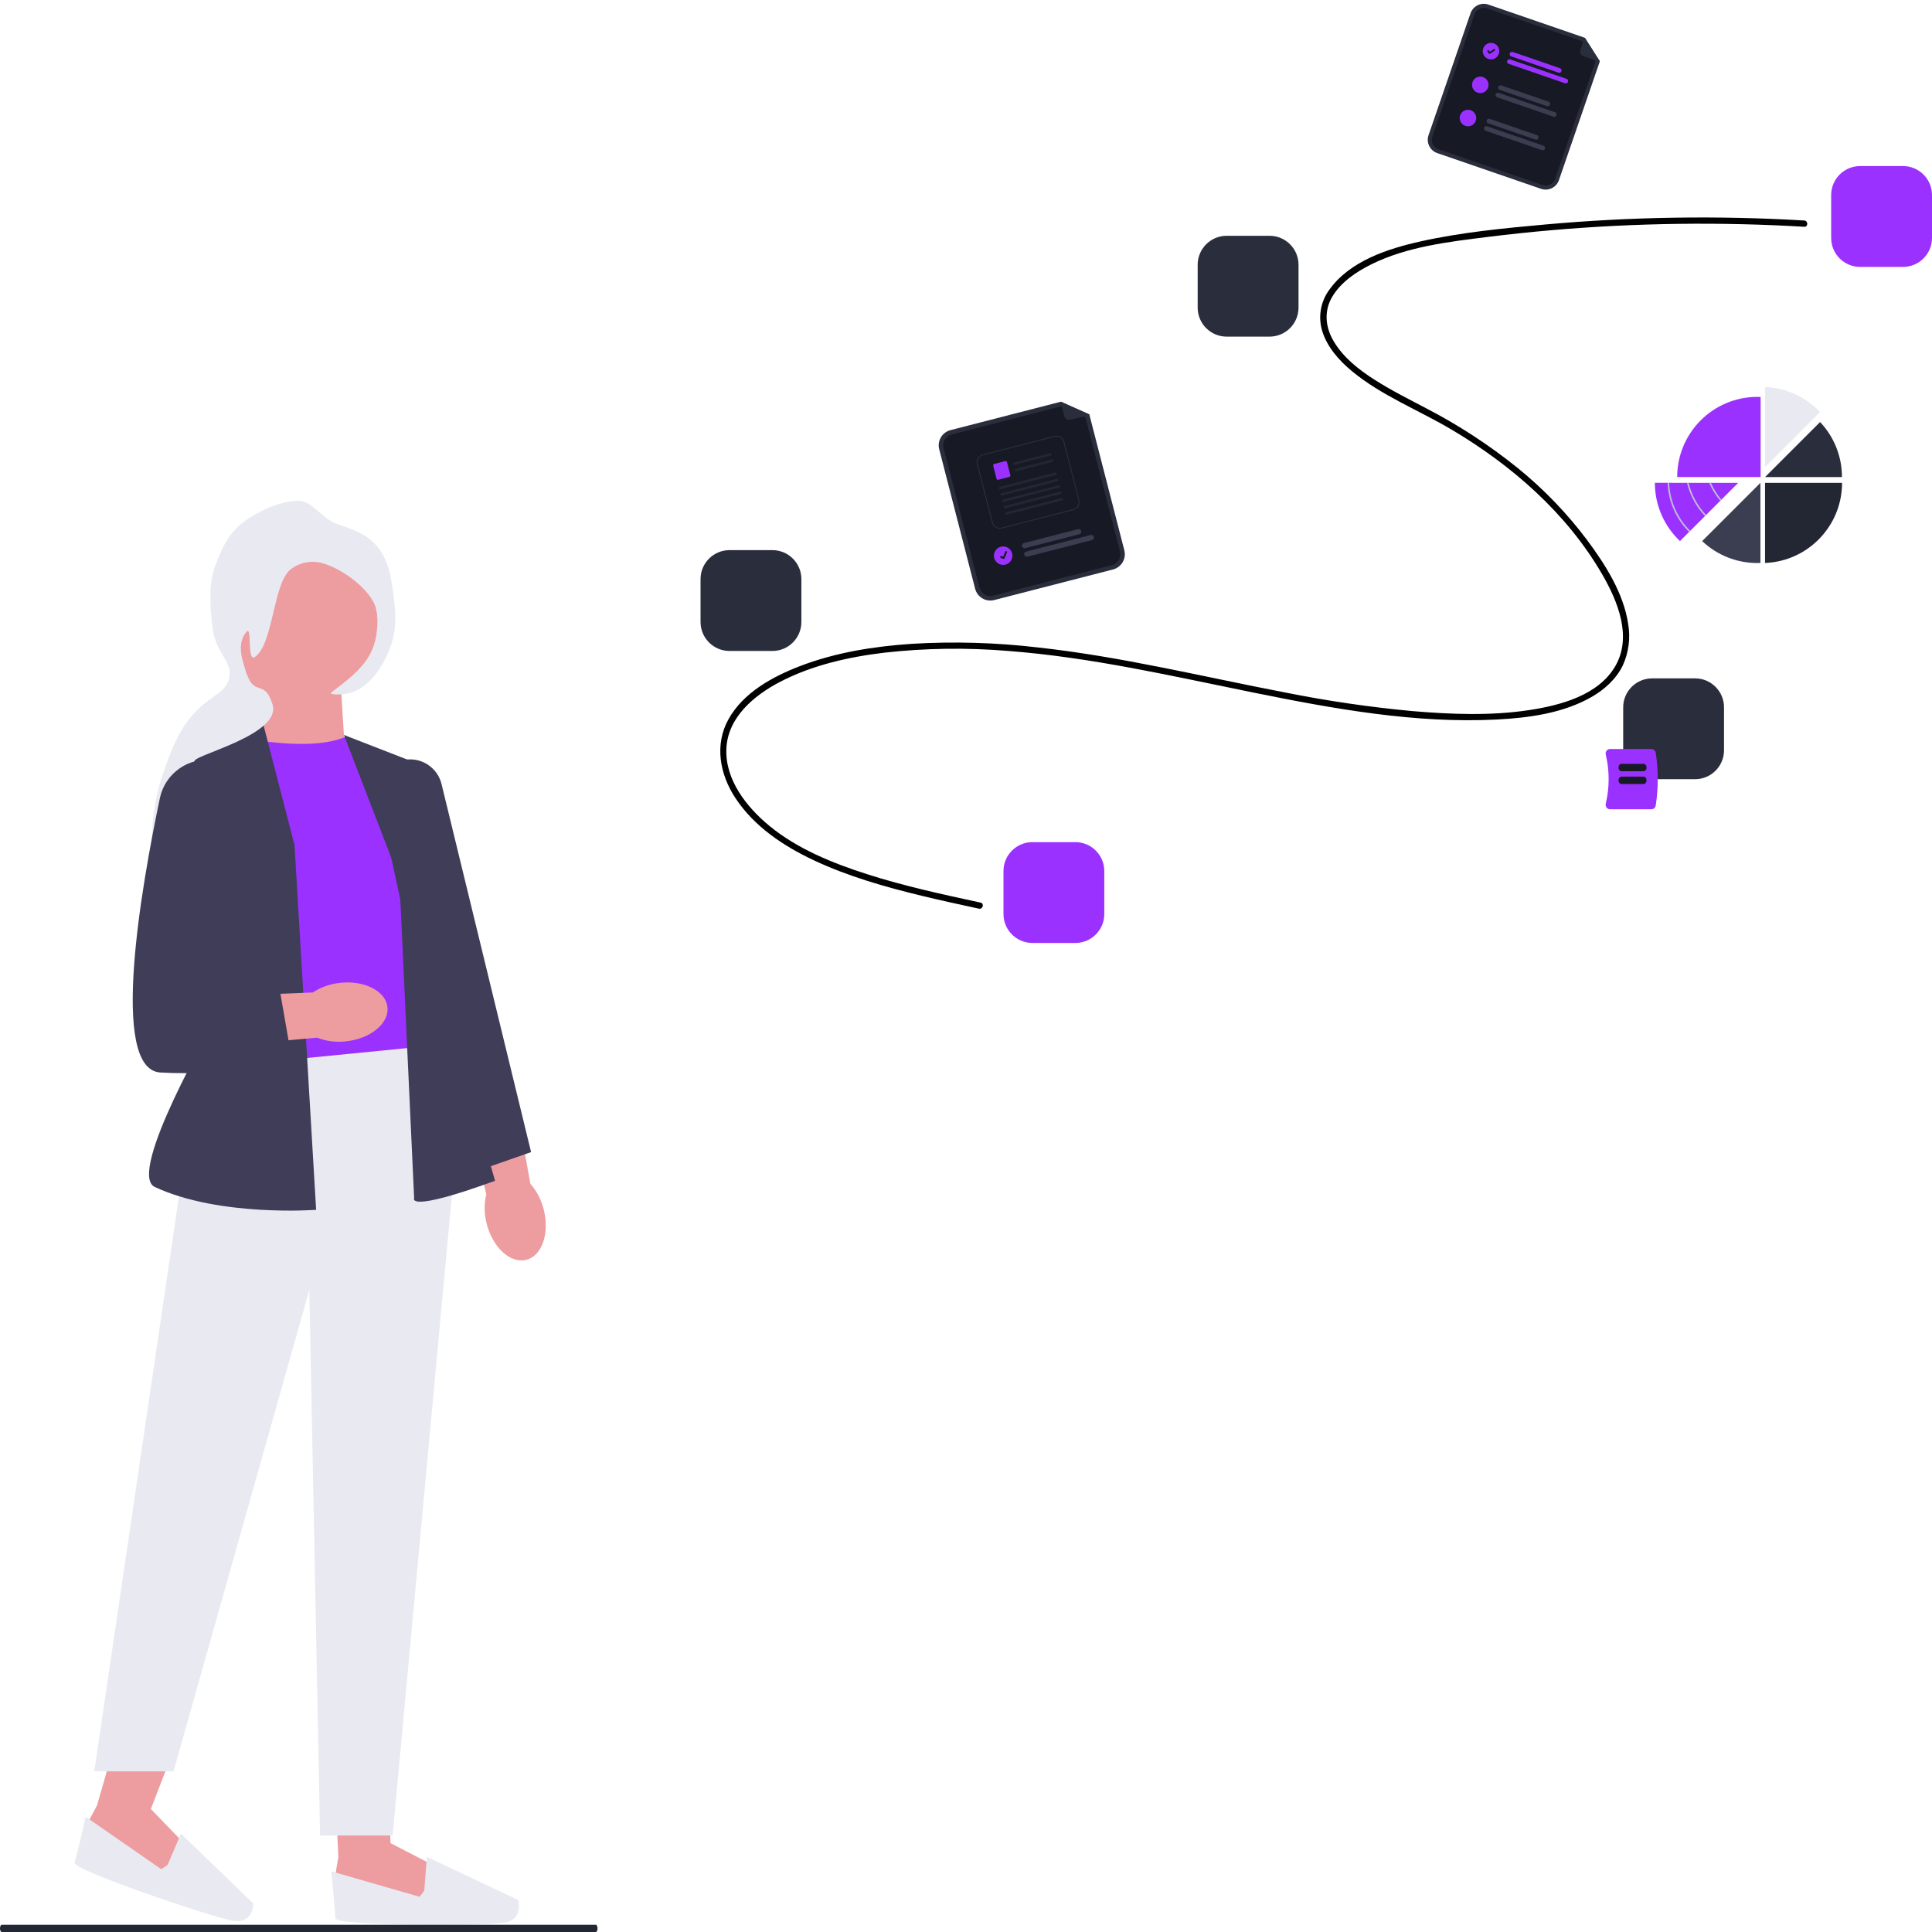
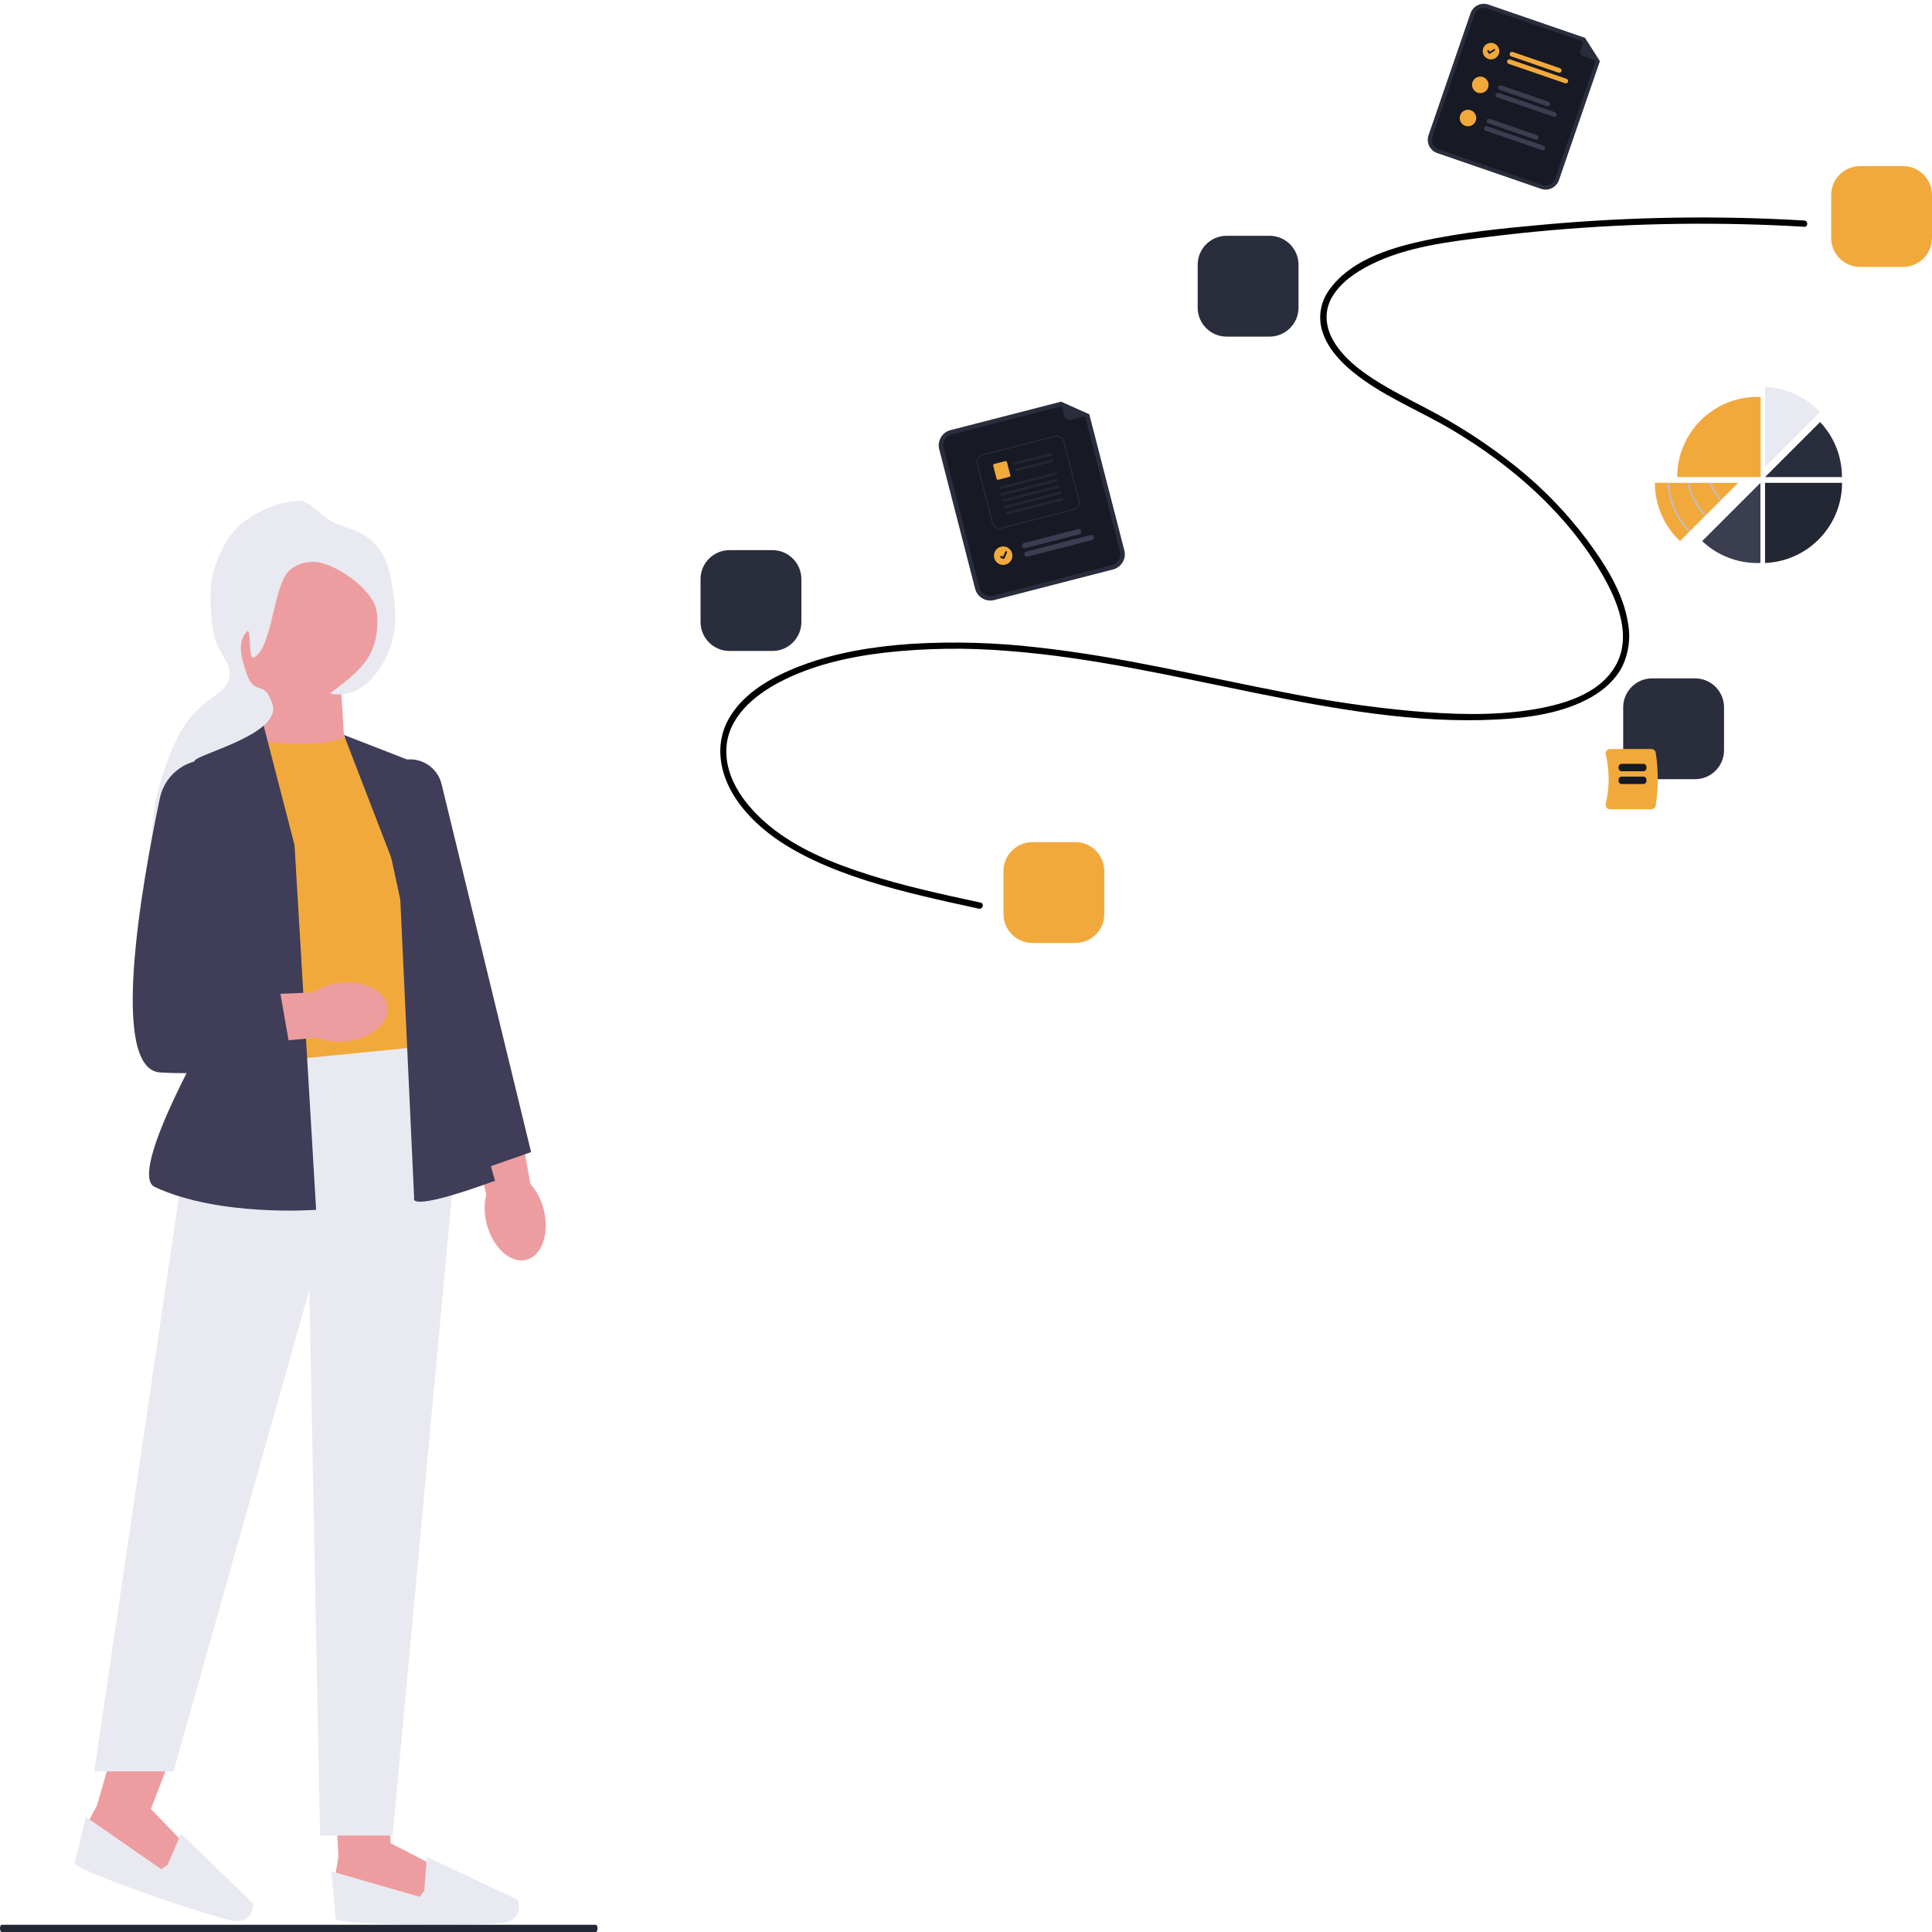
<svg xmlns="http://www.w3.org/2000/svg" width="800" height="800" viewBox="0 0 800 800">
  <g transform="translate(-812.329 -36.899)">
-     <rect width="41.754" height="41.754" rx="12" transform="translate(1227.844 385.606)" fill="#9B31FF" />
+     <rect width="41.754" height="41.754" rx="12" transform="translate(1227.844 385.606)" fill="#F2A93B" />
    <g transform="translate(843.151 244.264)">
      <path d="M374.686,308.452c2.469,9.891-.833,19.171-7.374,20.729s-13.842-5.2-16.309-15.093a24.6,24.6,0,0,1-.137-12.042l-9.909-42.036,20.6-4.2,7.582,41.89a24.957,24.957,0,0,1,5.552,10.759Z" transform="translate(-180.33 -14.848)" fill="#ed9da0" />
      <g transform="translate(106.358 533.992)">
        <path d="M285.094,566.9l1.269,27.554-1.271,7.624,4.448,8.895,34.945,3.812,1.907-16.514-18.426-9.53-.536-15.565Z" transform="translate(-283.441 -566.9)" fill="#ed9da0" />
        <path d="M321.841,610.126l-1.907,2.541-36.6-10.546s1.652,16.261,1.652,19.442,60.359,3.176,69.442,1.907,6.166-9.531,6.166-9.531l-37.666-17.826-1.091,14.012Z" transform="translate(-283.338 -568.598)" fill="#E9EAF1" />
      </g>
      <g transform="translate(0 513.705)">
        <path d="M187.746,545.365l-7.616,26.51-3.644,6.812,1.368,9.851,31.886,14.795,7.092-15.043-14.406-14.922,9.036-23.434Z" transform="translate(-170.778 -545.365)" fill="#ed9da0" />
        <path d="M209.013,598.431l-2.62,1.8-31.3-21.7s-3.641,15.937-4.657,18.948S226.613,619.8,235.62,621.5s8.891-7.056,8.891-7.056L214.534,585.5Z" transform="translate(-170.426 -547.291)" fill="#E9EAF1" />
      </g>
      <path d="M285.294,83.669l1.335,21.67-40.463,2.053,12.53-28.55Z" transform="translate(-174.816 -4.575)" fill="#ed9da0" />
-       <path d="M287.092,103.531c-10.845,4.838-28.193,3.514-47.852,0l-3.077,136.2s61.5,12.364,82.642-10.449L307.673,118l-20.588-14.468h0Z" transform="translate(-174.251 -6.009)" fill="#9B31FF" />
+       <path d="M287.092,103.531c-10.845,4.838-28.193,3.514-47.852,0l-3.077,136.2s61.5,12.364,82.642-10.449L307.673,118l-20.588-14.468h0Z" transform="translate(-174.251 -6.009)" fill="#F2A93B" />
      <path d="M308.814,240.579l-86.824,8.581L179.15,540.076h32.828l56.216-199.339,4.451,225.913h30.049l25.6-276.548Z" transform="translate(-170.933 -13.965)" fill="#E9EAF1" />
      <path d="M249.662,94.672l-29.17,17.265A28.087,28.087,0,0,0,207.842,144l22.544,77s-36.711,63.07-24.783,68.634c26.807,12.5,66.807,9.459,66.807,9.459l-8.94-151.007L249.661,94.669h0Z" transform="translate(-172.331 -5.494)" fill="#3f3d58" />
      <path d="M288.877,102.924l32.983,12.814,7.79,95.15,21.816,76.652c-36.95,13.488-33.5,7.2-33.5,7.2l-6.12-132.261L288.878,102.93h0Z" transform="translate(-177.303 -5.972)" fill="#3f3d58" />
      <path d="M337.93,286.585l-.113-.522L304.1,130.124a13.407,13.407,0,0,1,26.133-6.005l37.032,152.224-29.339,10.24Z" transform="translate(-178.175 -6.64)" fill="#3f3d58" />
      <circle cx="32.828" cy="32.828" r="32.828" transform="translate(60.088 19.195)" fill="#ed9da0" />
      <path d="M280.94,9.489c7.231,2.541,11.369,4,15.159,7.647,6.4,6.168,7.459,14.41,8.44,22.069.768,5.991,1.762,13.739-1.751,22.588-1.2,3.02-7.006,16.477-18.122,18.174-2.183.334-7.309.422-5.831-.67,13.673-10.094,19.508-16.188,19.03-31.744-.3-9.667-15.068-20.1-23.838-21.979A14.937,14.937,0,0,0,261.891,28.4c-7.371,6.051-7.057,31.076-14.83,36.306-3.2,2.152-1.067-12.992-3.319-10.537-4.443,4.845-1.594,12.261-.795,15.091C246.735,82.668,250.7,72.755,254.4,84.2c3.995,12.358-31.043,20.679-32.233,23.439-2.074,4.8,27.552,27.577,19.42,31.527-10.322,5.016-18.458-1.517-23.257,4.087-2.683,3.13-1.231,6.445-6.077,16.183-1.582,3.179-2.377,4.768-3.073,4.711-3.313-.266-8.677-26.783,0-51.484,3.641-10.365,7.208-20.522,16.764-28.461,5.056-4.2,9.294-5.709,10.5-10.609,1.724-7.006-5.435-9.994-6.87-21.043-.981-7.557-1.67-18.367,1-25.3,2.522-6.543,4.708-12.222,10.435-17.371,1.38-1.24,12.476-9.648,24.25-9.884,5.418-.109,9.4,7.279,15.683,9.487h0Z" transform="translate(-172.406 0.001)" fill="#E9EAF1" />
      <path d="M284.016,211.886c10.134-1.067,18.87,3.5,19.5,10.19s-7.075,12.983-17.217,14.049a24.609,24.609,0,0,1-11.943-1.537l-43.01,3.957-1.291-20.979,42.537-1.674a24.957,24.957,0,0,1,11.423-4Z" transform="translate(-173.888 -12.29)" fill="#ed9da0" />
      <path d="M229.64,114.04h0A19.978,19.978,0,0,0,207.3,129.707c-7.549,35.895-21.1,112.357.182,113.632,27.822,1.669,54.53-5,54.53-5l-6.677-38.393-21.7-2.226,12.761-59.706a19.984,19.984,0,0,0-16.75-23.97Z" transform="translate(-171.914 -6.608)" fill="#3f3d58" />
    </g>
    <path d="M807.5,766.386H561.477c-.388,0-.7-.667-.7-1.49s.314-1.49.7-1.49H807.5c.388,0,.7.667.7,1.49S807.884,766.386,807.5,766.386Z" transform="translate(251.554 70.513)" fill="#232633" />
    <path d="M632.817,228.024a721.454,721.454,0,0,0-107.275,1.652c-17.191,1.554-34.656,3.232-51.529,6.983-13.591,3.021-29.365,8.125-37.833,20.016a19.323,19.323,0,0,0-3.017,16.916c2.019,6.783,7.043,12.421,12.391,16.84,12.311,10.174,27.587,16.087,41.232,24.174,24.914,14.754,47.715,34.639,62.348,59.9,6.44,11.116,12.566,25.9,5.391,38.145-7.025,12-22.708,16.134-35.5,18.087-16.03,2.443-32.543,1.781-48.64.412a506.782,506.782,0,0,1-52.576-7.7c-34.046-6.537-67.782-14.853-102.3-18.635a296.267,296.267,0,0,0-52.158-1.509c-15.711,1.06-31.557,3.545-46.317,9.21-11.374,4.365-23.5,10.97-29.641,21.985-5.922,10.618-3.612,22.863,2.837,32.659,7.759,11.787,19.857,19.864,32.435,25.768,14.322,6.722,29.641,11.079,44.978,14.783,7.779,1.879,15.6,3.578,23.422,5.269,1.631.352,2.329-2.154.7-2.508-15.774-3.409-31.593-6.828-46.975-11.762-14.234-4.566-28.8-10.415-40.457-20-9.43-7.756-18.4-19.085-17.84-31.966.561-12.985,11.456-22.051,22.134-27.632,13.345-6.974,28.507-10.371,43.363-12.147a263.475,263.475,0,0,1,51.224-.7c34.435,2.62,68.105,10.465,101.87,17.3,32.8,6.647,66.627,12.8,100.243,11.1,13.323-.676,27.6-2.585,39.364-9.31,5.386-3.079,10.243-7.422,12.981-13.073a29.277,29.277,0,0,0,2.237-17.2c-1.908-12.8-9.512-24.676-17.1-34.87a168.53,168.53,0,0,0-28.724-29.77,226.6,226.6,0,0,0-38.011-24.762c-7.142-3.76-14.384-7.376-21.19-11.73-6.522-4.174-12.963-9.2-16.947-15.978-3.447-5.863-4.079-12.554-.489-18.5,3.631-6.014,9.887-10.209,16.056-13.274,14.863-7.385,32.143-9.362,48.4-11.391a715.946,715.946,0,0,1,105.28-5.25q12.824.3,25.632,1.062c1.672.1,1.666-2.5,0-2.6Z" transform="translate(926.609 -99.818)" />
    <g transform="translate(1497.573 197.141)">
      <path d="M809.308,123.881A33.1,33.1,0,0,0,786.515,113.5v33.175Z" transform="translate(-740.894 -113.5)" fill="#E9EAF1" />
      <path d="M809.308,201.87l-22.793,22.793h31.853A33.087,33.087,0,0,0,809.308,201.87Z" transform="translate(-740.894 -187.358)" fill="#2A2D3C" />
      <path d="M818.4,355.18a33.264,33.264,0,0,1-.571,6.163c-.03.161-.061.32-.093.48a32.935,32.935,0,0,1-3.843,10.07c-.1.167-.2.335-.3.5h0a33.306,33.306,0,0,1-6.667,7.887c-.13.113-.259.225-.391.335a33.059,33.059,0,0,1-20.026,7.741V355.18Z" transform="translate(-740.889 -315.491)" fill="#232633" />
      <path d="M650.8,388.38c.441,0,.879-.011,1.316-.028V355.176L627.993,379.3A33.089,33.089,0,0,0,650.8,388.38Z" transform="translate(-608.404 -315.487)" fill="#3B3E50" />
-       <path d="M598.179,138.473a33.2,33.2,0,0,0-33.2,33.2H599.53V138.5C599.081,138.486,598.632,138.473,598.179,138.473Z" transform="translate(-555.735 -134.372)" fill="#9B31FF" />
-       <path d="M543.24,355.177l-6.98,6.98-.228.228,0,0-6.089,6.086-.232.232-6.577,6.577-.232.232h0l-3.785,3.784a33.108,33.108,0,0,1-10.4-24.126Z" transform="translate(-508.717 -315.488)" fill="#9B31FF" />
+       <path d="M598.179,138.473a33.2,33.2,0,0,0-33.2,33.2H599.53V138.5C599.081,138.486,598.632,138.473,598.179,138.473Z" transform="translate(-555.735 -134.372)" fill="#F2A93B" />
+       <path d="M543.24,355.177l-6.98,6.98-.228.228,0,0-6.089,6.086-.232.232-6.577,6.577-.232.232h0l-3.785,3.784a33.108,33.108,0,0,1-10.4-24.126Z" transform="translate(-508.717 -315.488)" fill="#F2A93B" />
      <path d="M549.762,375.465a30.1,30.1,0,0,1-8.9-20.33l.656-.023A29.444,29.444,0,0,0,550.225,375Z" transform="translate(-535.581 -315.435)" fill="#BCBFD0" />
      <path d="M597.735,368.482l-.476.45a30.2,30.2,0,0,1-7.43-13.68l.319-.077h.338a29.56,29.56,0,0,0,7.242,13.3Z" transform="translate(-576.508 -315.487)" fill="#BCBFD0" />
      <path d="M651.014,362.184l-.247.205,0,0-.253.21A30.183,30.183,0,0,1,646,355.311l.3-.131h.36A29.49,29.49,0,0,0,651,362.16a.232.232,0,0,0,.018.023Z" transform="translate(-623.454 -315.491)" fill="#BCBFD0" />
    </g>
-     <rect width="41.754" height="41.754" rx="12" transform="translate(1570.575 105.667)" fill="#9B31FF" />
+     <rect width="41.754" height="41.754" rx="12" transform="translate(1570.575 105.667)" fill="#F2A93B" />
    <rect width="41.754" height="41.754" rx="12" transform="translate(1308.262 134.533)" fill="#2A2D3C" />
    <rect width="41.754" height="41.754" rx="12" transform="translate(1484.457 317.795)" fill="#2A2D3C" />
    <rect width="41.754" height="41.754" rx="12" transform="translate(1102.41 264.696)" fill="#2A2D3C" />
    <g transform="translate(1477.183 347.049)">
-       <path d="M715.508,337.148a1.852,1.852,0,0,1-.346-1.589,43.871,43.871,0,0,0,0-20.375,1.854,1.854,0,0,1,.347-1.589,1.821,1.821,0,0,1,1.436-.693H734.04a1.845,1.845,0,0,1,1.817,1.547,71.8,71.8,0,0,1,0,21.861,1.845,1.845,0,0,1-1.817,1.547h-17.1a1.821,1.821,0,0,1-1.436-.708Z" transform="translate(-715.109 -312.901)" fill="#9B31FF" />
+       <path d="M715.508,337.148a1.852,1.852,0,0,1-.346-1.589,43.871,43.871,0,0,0,0-20.375,1.854,1.854,0,0,1,.347-1.589,1.821,1.821,0,0,1,1.436-.693H734.04a1.845,1.845,0,0,1,1.817,1.547,71.8,71.8,0,0,1,0,21.861,1.845,1.845,0,0,1-1.817,1.547h-17.1a1.821,1.821,0,0,1-1.436-.708Z" transform="translate(-715.109 -312.901)" fill="#F2A93B" />
      <path d="M738.1,330.511h-9.01a1.267,1.267,0,0,1-1.266-1.266v-.536a1.268,1.268,0,0,1,1.266-1.266h9.01a1.267,1.267,0,0,1,1.266,1.266v.538A1.267,1.267,0,0,1,738.1,330.511Z" transform="translate(-722.461 -321.31)" fill="#171A24" />
      <path d="M738.1,343.06h-9.01a1.267,1.267,0,0,1-1.266-1.266v-.536a1.268,1.268,0,0,1,1.266-1.266h9.01a1.267,1.267,0,0,1,1.266,1.266v.538A1.267,1.267,0,0,1,738.1,343.06Z" transform="translate(-722.461 -328.567)" fill="#171A24" />
    </g>
    <g transform="translate(1401.96 36.899)">
      <g transform="translate(21.175 0) rotate(19)">
        <path d="M51.291,65.039H5.817A5.823,5.823,0,0,1,0,59.222V5.817A5.823,5.823,0,0,1,5.817,0H48.124l8.983,7.161V59.222a5.823,5.823,0,0,1-5.817,5.817Z" transform="translate(0 0)" fill="#2A2D3C" />
        <path d="M4.142,0A4.147,4.147,0,0,0,0,4.142V57.548A4.147,4.147,0,0,0,4.142,61.69H49.616a4.147,4.147,0,0,0,4.142-4.142V6.293L45.862,0Z" transform="translate(1.674 1.674)" fill="#171A24" />
-         <path d="M21.673,1.936H.968A.968.968,0,1,1,.968,0H21.673a.968.968,0,1,1,0,1.936Z" transform="translate(20.774 15.266)" fill="#9B31FF" />
-         <path d="M25.667,1.936H.968A.968.968,0,1,1,.968,0h24.7a.968.968,0,1,1,0,1.936Z" transform="translate(20.774 18.535)" fill="#9B31FF" />
+         <path d="M21.673,1.936H.968A.968.968,0,1,1,.968,0H21.673a.968.968,0,1,1,0,1.936Z" transform="translate(20.774 15.266)" fill="#F2A93B" />
+         <path d="M25.667,1.936H.968A.968.968,0,1,1,.968,0h24.7a.968.968,0,1,1,0,1.936Z" transform="translate(20.774 18.535)" fill="#F2A93B" />
        <path d="M21.673,0H.968a.968.968,0,1,0,0,1.936H21.673a.968.968,0,1,0,0-1.936Z" transform="translate(20.774 29.915)" fill="#3B3E50" />
        <path d="M25.667,0H.968a.968.968,0,1,0,0,1.936h24.7a.968.968,0,1,0,0-1.936Z" transform="translate(20.774 33.185)" fill="#3B3E50" />
        <path d="M21.673,1.936H.968A.968.968,0,1,1,.968,0H21.673a.968.968,0,1,1,0,1.936Z" transform="translate(20.774 44.566)" fill="#3B3E50" />
        <path d="M25.667,1.936H.968A.968.968,0,1,1,.968,0h24.7a.968.968,0,1,1,0,1.936Z" transform="translate(20.774 47.835)" fill="#3B3E50" />
-         <circle cx="3.423" cy="3.423" r="3.423" transform="translate(9.697 14.446)" fill="#9B31FF" />
+         <circle cx="3.423" cy="3.423" r="3.423" transform="translate(9.697 14.446)" fill="#F2A93B" />
        <path d="M1.173,2.6a.355.355,0,0,1-.214-.071l0,0-.8-.615a.358.358,0,1,1,.435-.568l.522.4L2.336.141a.357.357,0,0,1,.5-.066h0l-.008.01.01-.01a.358.358,0,0,1,.066.5L1.457,2.465a.358.358,0,0,1-.285.139Z" transform="translate(11.609 16.57)" fill="#171A24" />
-         <path d="M6.844,3.424A3.423,3.423,0,0,1,3.421,6.849a.736.736,0,0,1-.088,0A3.423,3.423,0,1,1,6.846,3.424Z" transform="translate(10.052 29.095)" fill="#9B31FF" />
-         <circle cx="3.423" cy="3.423" r="3.423" transform="translate(9.697 43.746)" fill="#9B31FF" />
+         <path d="M6.844,3.424A3.423,3.423,0,0,1,3.421,6.849a.736.736,0,0,1-.088,0A3.423,3.423,0,1,1,6.846,3.424Z" transform="translate(10.052 29.095)" fill="#F2A93B" />
+         <circle cx="3.423" cy="3.423" r="3.423" transform="translate(9.697 43.746)" fill="#F2A93B" />
        <path d="M8.975,7.258H1.936A1.936,1.936,0,0,1,0,5.322V.123a.121.121,0,0,1,.2-.1L9.05,7.041a.121.121,0,0,1-.075.216Z" transform="translate(47.957 0.134)" fill="#2A2D3C" />
      </g>
    </g>
    <g transform="translate(1201.027 203.222)">
      <path d="M383.192,208.514,334,221.182a6.505,6.505,0,0,1-7.913-4.672l-14.877-57.776a6.5,6.5,0,0,1,4.672-7.913l45.769-11.786,11.714,5.244,14.5,56.323a6.505,6.505,0,0,1-4.672,7.911Z" transform="translate(-311.001 -139.036)" fill="#2A2D3C" />
      <path d="M323.976,160.689a4.632,4.632,0,0,0-3.327,5.634L335.527,224.1a4.632,4.632,0,0,0,5.634,3.327l49.2-12.67a4.632,4.632,0,0,0,3.327-5.634l-14.279-55.449-10.3-4.607Z" transform="translate(-318.629 -147.091)" fill="#171A24" />
      <path d="M579.348,145.212l-7.616,1.961a2.163,2.163,0,0,1-2.636-1.556l-1.448-5.623a.135.135,0,0,1,.188-.158l11.532,5.121a.135.135,0,0,1-.021.255Z" transform="translate(-517.111 -139.668)" fill="#2A2D3C" />
      <path d="M509.865,409.071l-22.4,5.768a1.082,1.082,0,1,1-.54-2.1l22.4-5.768a1.082,1.082,0,1,1,.539,2.1Z" transform="translate(-451.633 -354.189)" fill="#3B3E50" />
      <path d="M518.812,421.385l-26.72,6.881a1.082,1.082,0,0,1-.539-2.1l26.72-6.881a1.082,1.082,0,1,1,.54,2.1Z" transform="translate(-455.347 -364.08)" fill="#3B3E50" />
-       <circle cx="3.824" cy="3.824" r="3.824" transform="translate(22.868 59.947)" fill="#9B31FF" />
+       <circle cx="3.824" cy="3.824" r="3.824" transform="translate(22.868 59.947)" fill="#F2A93B" />
      <path d="M430.831,241.29l-29.747,7.658a3.351,3.351,0,0,1-4.076-2.407l-6.234-24.217a3.351,3.351,0,0,1,2.407-4.074l29.746-7.657A3.351,3.351,0,0,1,427,213l6.234,24.216a3.351,3.351,0,0,1-2.406,4.073Z" transform="translate(-374.979 -196.417)" fill="#171A24" />
      <path d="M430.831,241.29l-29.747,7.658a3.351,3.351,0,0,1-4.076-2.407l-6.234-24.217a3.351,3.351,0,0,1,2.407-4.074l29.746-7.657A3.351,3.351,0,0,1,427,213l6.234,24.216a3.351,3.351,0,0,1-2.406,4.073ZM393.28,218.631a2.956,2.956,0,0,0-2.123,3.6l6.234,24.216a2.957,2.957,0,0,0,3.6,2.123l29.745-7.659a2.957,2.957,0,0,0,2.123-3.6L426.622,213.1a2.957,2.957,0,0,0-3.6-2.123Z" transform="translate(-374.979 -196.417)" fill="#2A2D3C" />
      <path d="M482.851,248.026l-15.012,3.864a.538.538,0,0,1-.652-.338.518.518,0,0,1,.365-.658l15.282-3.934c.617.313.454.952.017,1.065Z" transform="translate(-436.413 -225.71)" fill="#232633" />
      <path d="M486.291,261.4l-15.012,3.864a.538.538,0,0,1-.652-.338.517.517,0,0,1,.365-.658l15.282-3.934c.618.313.455.952.017,1.065Z" transform="translate(-439.176 -236.448)" fill="#232633" />
-       <path d="M432.178,270.5l-4.582,1.179a.583.583,0,0,1-.709-.419l-1.392-5.406a.583.583,0,0,1,.419-.709l4.582-1.18a.583.583,0,0,1,.709.419l1.392,5.406a.582.582,0,0,1-.419.709Z" transform="translate(-402.935 -239.351)" fill="#9B31FF" />
+       <path d="M432.178,270.5l-4.582,1.179a.583.583,0,0,1-.709-.419l-1.392-5.406a.583.583,0,0,1,.419-.709l4.582-1.18a.583.583,0,0,1,.709.419l1.392,5.406a.582.582,0,0,1-.419.709Z" transform="translate(-402.935 -239.351)" fill="#F2A93B" />
      <path d="M460.9,288.838l-22.912,5.9a.538.538,0,0,1-.652-.338.517.517,0,0,1,.365-.658l23.182-5.967C461.5,288.086,461.338,288.725,460.9,288.838Z" transform="translate(-412.44 -258.487)" fill="#232633" />
      <path d="M464.344,302.218l-22.912,5.9a.538.538,0,0,1-.652-.338.517.517,0,0,1,.365-.658l23.183-5.967c.617.313.455.952.017,1.065Z" transform="translate(-415.205 -269.232)" fill="#232633" />
      <path d="M467.786,315.587l-22.912,5.9a.538.538,0,0,1-.652-.338.517.517,0,0,1,.365-.658l23.182-5.967C468.386,314.835,468.221,315.474,467.786,315.587Z" transform="translate(-417.97 -279.969)" fill="#232633" />
      <path d="M471.229,328.965l-22.912,5.9a.538.538,0,0,1-.652-.338.518.518,0,0,1,.365-.658l23.182-5.969C471.83,328.212,471.667,328.852,471.229,328.965Z" transform="translate(-420.734 -290.712)" fill="#232633" />
      <path d="M474.671,342.338l-22.912,5.9a.538.538,0,0,1-.652-.338.517.517,0,0,1,.365-.658l23.182-5.967C475.27,341.584,475.109,342.228,474.671,342.338Z" transform="translate(-423.499 -301.451)" fill="#232633" />
      <path d="M441.715,456.538a.4.4,0,0,1-.251-.017h-.005l-1.042-.442a.4.4,0,0,1,.313-.735l.675.287.884-2.081a.4.4,0,0,1,.523-.211h0l-.005.014.006-.014a.4.4,0,0,1,.211.523l-1.041,2.444a.4.4,0,0,1-.269.23Z" transform="translate(-414.74 -391.425)" fill="#171A24" />
    </g>
  </g>
</svg>
